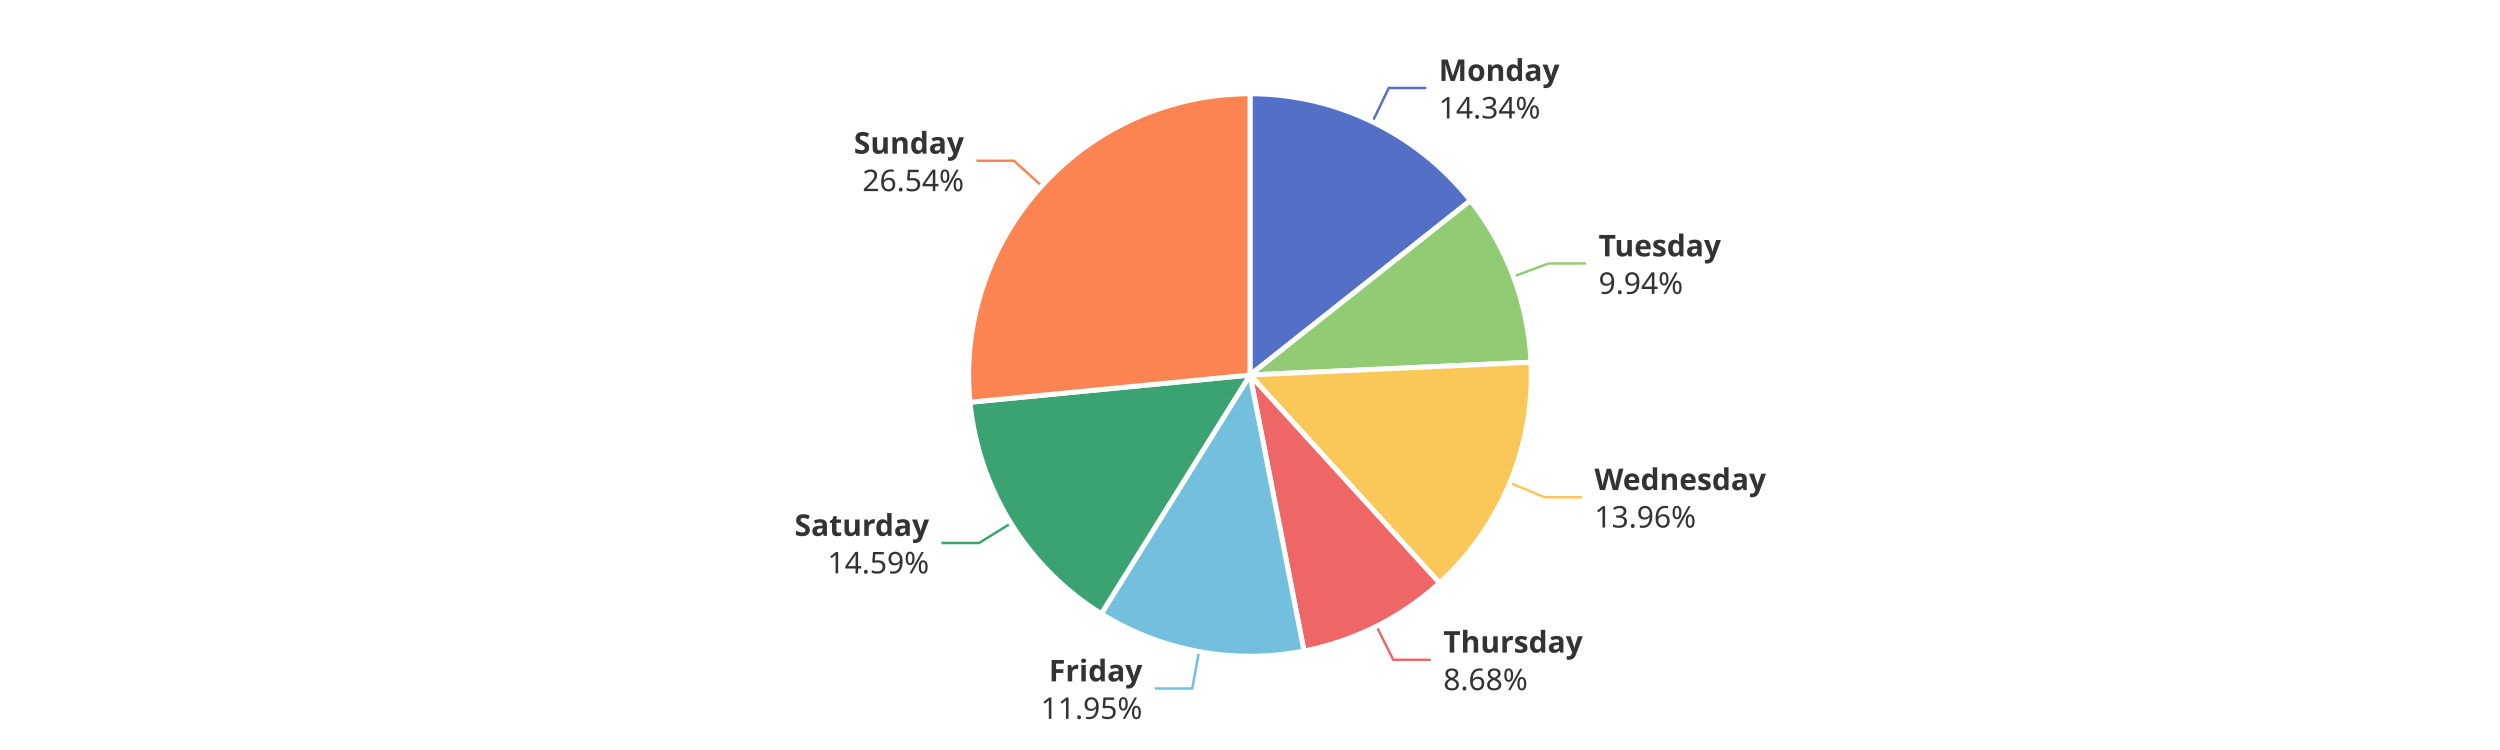
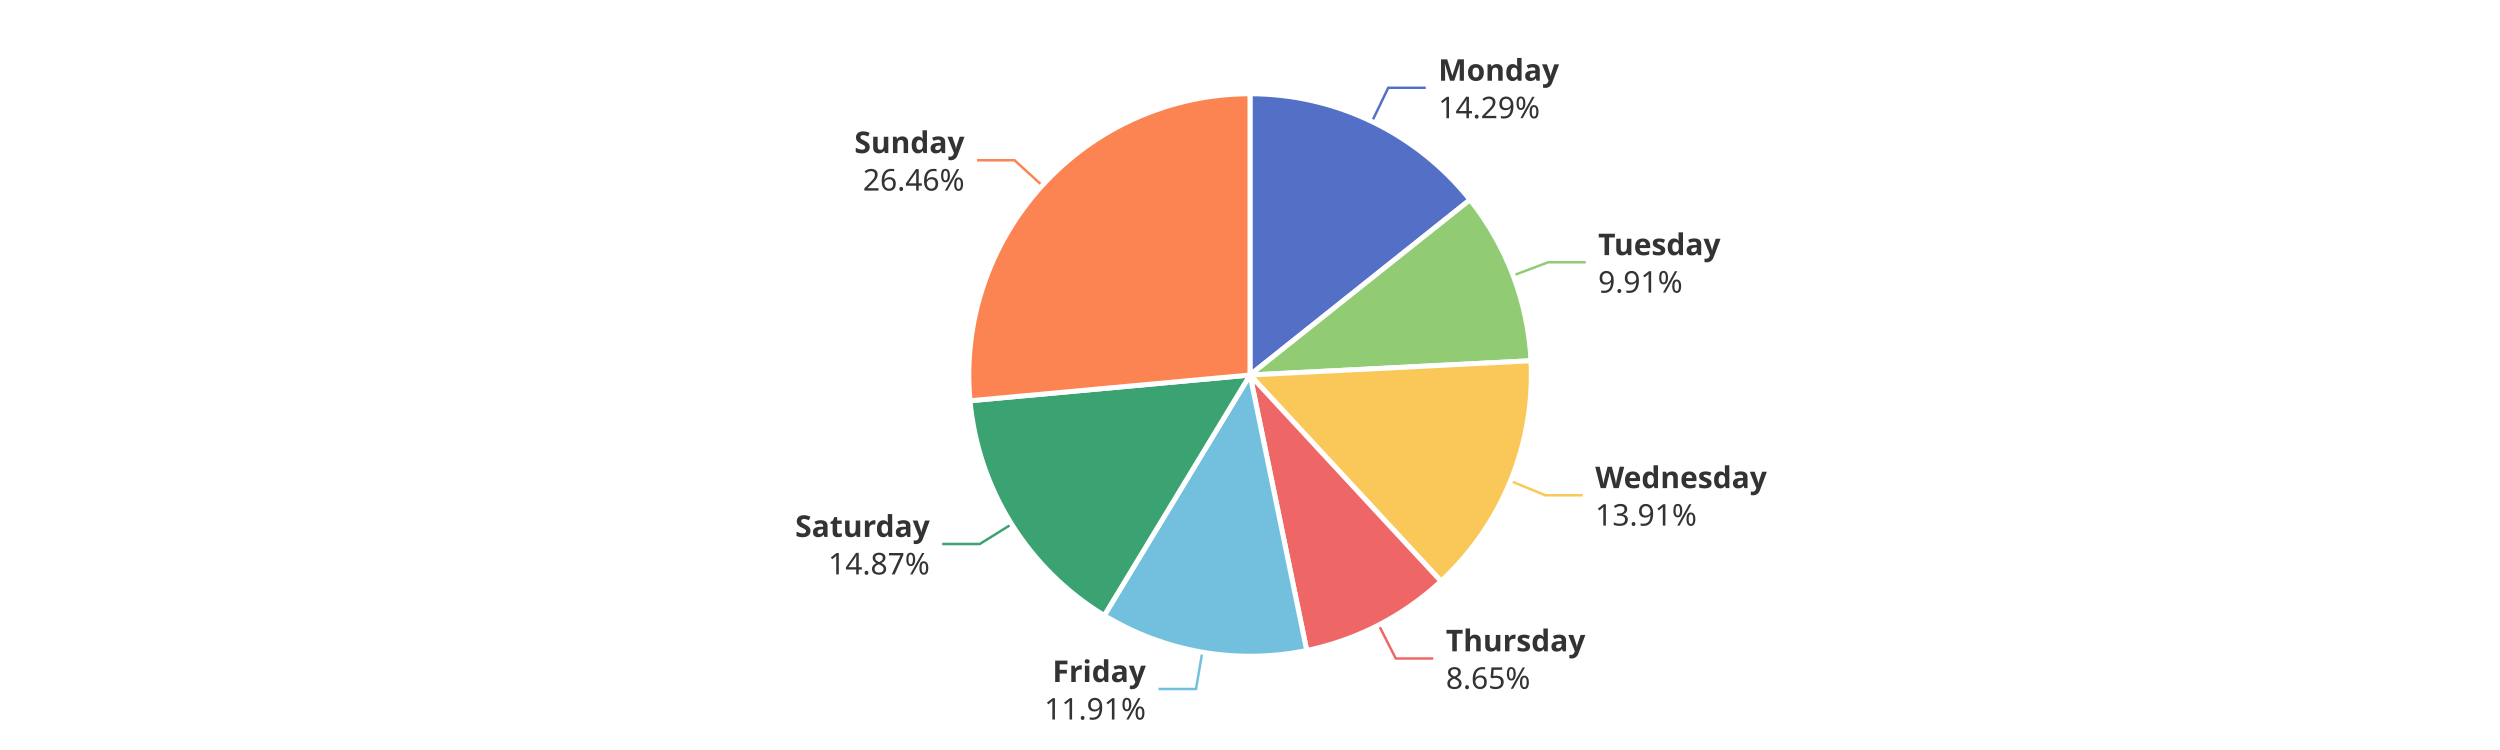
<svg xmlns="http://www.w3.org/2000/svg" width="1000" height="300" version="1.1" baseProfile="full" viewBox="0 0 1000 300">
  <rect width="1000" height="300" x="0" y="0" id="0" fill="#ffffff" />
-   <polyline points="549 48.7 555.5 35.2 570.5 35.2" fill="none" stroke="#5470c6" />
-   <polyline points="605.4 110.6 619.4 105.4 634.4 105.4" fill="none" stroke="#91cc75" />
-   <polyline points="603.9 193.1 617.8 198.9 632.8 198.9" fill="none" stroke="#fac858" />
-   <polyline points="550.6 250.5 557.3 263.9 572.3 263.9" fill="none" stroke="#ee6666" />
-   <polyline points="479.6 260.6 476.9 275.4 461.9 275.4" fill="none" stroke="#73c0de" />
-   <polyline points="404.4 209.3 391.6 217.2 376.6 217.2" fill="none" stroke="#3ba272" />
-   <polyline points="416.7 74.4 405.6 64.3 390.6 64.3" fill="none" stroke="#fc8452" />
-   <path d="M500 37.5A112.5 112.5 0 0 1 588.2 80.2L500 150Z" fill="#5470c6" stroke="#fff" stroke-width="2" stroke-linejoin="round" />
-   <path d="M588.2 80.2A112.5 112.5 0 0 1 612.4 144.9L500 150Z" fill="#91cc75" stroke="#fff" stroke-width="2" stroke-linejoin="round" />
-   <path d="M612.4 144.9A112.5 112.5 0 0 1 575.8 233.2L500 150Z" fill="#fac858" stroke="#fff" stroke-width="2" stroke-linejoin="round" />
-   <path d="M575.8 233.2A112.5 112.5 0 0 1 521.6 260.4L500 150Z" fill="#ee6666" stroke="#fff" stroke-width="2" stroke-linejoin="round" />
-   <path d="M521.6 260.4A112.5 112.5 0 0 1 440.5 245.5L500 150Z" fill="#73c0de" stroke="#fff" stroke-width="2" stroke-linejoin="round" />
-   <path d="M440.5 245.5A112.5 112.5 0 0 1 388 160.9L500 150Z" fill="#3ba272" stroke="#fff" stroke-width="2" stroke-linejoin="round" />
-   <path d="M388 160.9A112.5 112.5 0 0 1 500 37.5L500 150Z" fill="#fc8452" stroke="#fff" stroke-width="2" stroke-linejoin="round" />
-   <path d="M0 -15l42.8 0l0 30l-42.8 0Z" transform="translate(575.516 35.221)" fill="none" />
-   <text dominant-baseline="central" text-anchor="start" style="font-size:12px;font-family:sans-serif;font-weight:bold;" y="-7.5" transform="translate(575.516 35.221)" fill="#333" stroke="rgb(255,255,255)" stroke-width="2" paint-order="stroke" stroke-miterlimit="2">Monday</text>
-   <text dominant-baseline="central" text-anchor="start" style="font-size:12px;font-family:sans-serif;" y="7.5" transform="translate(575.516 35.221)" fill="#333" stroke="rgb(255,255,255)" stroke-width="2" paint-order="stroke" stroke-miterlimit="2">14.34%</text>
-   <path d="M0 -15l46.2 0l0 30l-46.2 0Z" transform="translate(639.4382 105.3819)" fill="none" />
-   <text dominant-baseline="central" text-anchor="start" style="font-size:12px;font-family:sans-serif;font-weight:bold;" y="-7.5" transform="translate(639.4382 105.3819)" fill="#333" stroke="rgb(255,255,255)" stroke-width="2" paint-order="stroke" stroke-miterlimit="2">Tuesday</text>
-   <text dominant-baseline="central" text-anchor="start" style="font-size:12px;font-family:sans-serif;" y="7.5" transform="translate(639.4382 105.3819)" fill="#333" stroke="rgb(255,255,255)" stroke-width="2" paint-order="stroke" stroke-miterlimit="2">9.94%</text>
-   <path d="M0 -15l63.6 0l0 30l-63.6 0Z" transform="translate(637.764 198.8661)" fill="none" />
-   <text dominant-baseline="central" text-anchor="start" style="font-size:12px;font-family:sans-serif;font-weight:bold;" y="-7.5" transform="translate(637.764 198.8661)" fill="#333" stroke="rgb(255,255,255)" stroke-width="2" paint-order="stroke" stroke-miterlimit="2">Wednesday</text>
-   <text dominant-baseline="central" text-anchor="start" style="font-size:12px;font-family:sans-serif;" y="7.5" transform="translate(637.764 198.8661)" fill="#333" stroke="rgb(255,255,255)" stroke-width="2" paint-order="stroke" stroke-miterlimit="2">13.96%</text>
-   <path d="M0 -15l50.2 0l0 30l-50.2 0Z" transform="translate(577.312 263.8929)" fill="none" />
-   <text dominant-baseline="central" text-anchor="start" style="font-size:12px;font-family:sans-serif;font-weight:bold;" y="-7.5" transform="translate(577.312 263.8929)" fill="#333" stroke="rgb(255,255,255)" stroke-width="2" paint-order="stroke" stroke-miterlimit="2">Thursday</text>
-   <text dominant-baseline="central" text-anchor="start" style="font-size:12px;font-family:sans-serif;" y="7.5" transform="translate(577.312 263.8929)" fill="#333" stroke="rgb(255,255,255)" stroke-width="2" paint-order="stroke" stroke-miterlimit="2">8.68%</text>
-   <path d="M-40.9 -15l40.9 0l0 30l-40.9 0Z" transform="translate(456.9357 275.3965)" fill="none" />
-   <text dominant-baseline="central" text-anchor="end" style="font-size:12px;font-family:sans-serif;font-weight:bold;" y="-7.5" transform="translate(456.9357 275.3965)" fill="#333" stroke="rgb(255,255,255)" stroke-width="2" paint-order="stroke" stroke-miterlimit="2">Friday</text>
-   <text dominant-baseline="central" text-anchor="end" style="font-size:12px;font-family:sans-serif;" y="7.5" transform="translate(456.9357 275.3965)" fill="#333" stroke="rgb(255,255,255)" stroke-width="2" paint-order="stroke" stroke-miterlimit="2">11.95%</text>
-   <path d="M-48.2 -15l48.2 0l0 30l-48.2 0Z" transform="translate(371.6457 217.1982)" fill="none" />
-   <text dominant-baseline="central" text-anchor="end" style="font-size:12px;font-family:sans-serif;font-weight:bold;" y="-7.5" transform="translate(371.6457 217.1982)" fill="#333" stroke="rgb(255,255,255)" stroke-width="2" paint-order="stroke" stroke-miterlimit="2">Saturday</text>
-   <text dominant-baseline="central" text-anchor="end" style="font-size:12px;font-family:sans-serif;" y="7.5" transform="translate(371.6457 217.1982)" fill="#333" stroke="rgb(255,255,255)" stroke-width="2" paint-order="stroke" stroke-miterlimit="2">14.59%</text>
-   <path d="M-40.9 -15l40.9 0l0 30l-40.9 0Z" transform="translate(385.5893 64.3095)" fill="none" />
-   <text dominant-baseline="central" text-anchor="end" style="font-size:12px;font-family:sans-serif;font-weight:bold;" y="-7.5" transform="translate(385.5893 64.3095)" fill="#333" stroke="rgb(255,255,255)" stroke-width="2" paint-order="stroke" stroke-miterlimit="2">Sunday</text>
-   <text dominant-baseline="central" text-anchor="end" style="font-size:12px;font-family:sans-serif;" y="7.5" transform="translate(385.5893 64.3095)" fill="#333" stroke="rgb(255,255,255)" stroke-width="2" paint-order="stroke" stroke-miterlimit="2">26.54%</text>
+   <polyline points="548.8 48.6 555.3 35.1 570.3 35.1" fill="none" stroke="#5470c6" />
+   <polyline points="605.2 110.2 619.3 104.9 634.3 104.9" fill="none" stroke="#91cc75" />
+   <polyline points="604.2 192.4 618.1 198.1 633.1 198.1" fill="none" stroke="#fac858" />
+   <polyline points="551.5 250 558.3 263.4 573.3 263.4" fill="none" stroke="#ee6666" />
+   <polyline points="480.9 260.9 478.4 275.6 463.4 275.6" fill="none" stroke="#73c0de" />
+   <polyline points="404.6 209.7 391.9 217.6 376.9 217.6" fill="none" stroke="#3ba272" />
+   <polyline points="416.9 74.2 405.8 64.1 390.8 64.1" fill="none" stroke="#fc8452" />
+   <path d="M500 37.5A112.5 112.5 0 0 1 588 79.9L500 150Z" fill="#5470c6" stroke="#fff" stroke-width="2" stroke-linejoin="round" />
+   <path d="M588 79.9A112.5 112.5 0 0 1 612.4 144.3L500 150Z" fill="#91cc75" stroke="#fff" stroke-width="2" stroke-linejoin="round" />
+   <path d="M612.4 144.3A112.5 112.5 0 0 1 576.4 232.5L500 150Z" fill="#fac858" stroke="#fff" stroke-width="2" stroke-linejoin="round" />
+   <path d="M576.4 232.5A112.5 112.5 0 0 1 522.7 260.2L500 150Z" fill="#ee6666" stroke="#fff" stroke-width="2" stroke-linejoin="round" />
+   <path d="M522.7 260.2A112.5 112.5 0 0 1 441.7 246.2L500 150Z" fill="#73c0de" stroke="#fff" stroke-width="2" stroke-linejoin="round" />
+   <path d="M441.7 246.2A112.5 112.5 0 0 1 388 160.3L500 150Z" fill="#3ba272" stroke="#fff" stroke-width="2" stroke-linejoin="round" />
+   <path d="M388 160.3A112.5 112.5 0 0 1 500 37.5L500 150Z" fill="#fc8452" stroke="#fff" stroke-width="2" stroke-linejoin="round" />
+   <path d="M0 -15l42.8 0l0 30l-42.8 0Z" transform="translate(575.3356 35.1339)" fill="none" />
+   <text dominant-baseline="central" text-anchor="start" style="font-size:12px;font-family:sans-serif;font-weight:bold;" y="-7.5" transform="translate(575.3356 35.1339)" fill="#333" stroke="rgb(255,255,255)" stroke-width="2" paint-order="stroke" stroke-miterlimit="2">Monday</text>
+   <text dominant-baseline="central" text-anchor="start" style="font-size:12px;font-family:sans-serif;" y="7.5" transform="translate(575.3356 35.1339)" fill="#333" stroke="rgb(255,255,255)" stroke-width="2" paint-order="stroke" stroke-miterlimit="2">14.29%</text>
+   <path d="M0 -15l46.2 0l0 30l-46.2 0Z" transform="translate(639.2549 104.8945)" fill="none" />
+   <text dominant-baseline="central" text-anchor="start" style="font-size:12px;font-family:sans-serif;font-weight:bold;" y="-7.5" transform="translate(639.2549 104.8945)" fill="#333" stroke="rgb(255,255,255)" stroke-width="2" paint-order="stroke" stroke-miterlimit="2">Tuesday</text>
+   <text dominant-baseline="central" text-anchor="start" style="font-size:12px;font-family:sans-serif;" y="7.5" transform="translate(639.2549 104.8945)" fill="#333" stroke="rgb(255,255,255)" stroke-width="2" paint-order="stroke" stroke-miterlimit="2">9.91%</text>
+   <path d="M0 -15l63.6 0l0 30l-63.6 0Z" transform="translate(638.0838 198.0882)" fill="none" />
+   <text dominant-baseline="central" text-anchor="start" style="font-size:12px;font-family:sans-serif;font-weight:bold;" y="-7.5" transform="translate(638.0838 198.0882)" fill="#333" stroke="rgb(255,255,255)" stroke-width="2" paint-order="stroke" stroke-miterlimit="2">Wednesday</text>
+   <text dominant-baseline="central" text-anchor="start" style="font-size:12px;font-family:sans-serif;" y="7.5" transform="translate(638.0838 198.0882)" fill="#333" stroke="rgb(255,255,255)" stroke-width="2" paint-order="stroke" stroke-miterlimit="2">13.91%</text>
+   <path d="M0 -15l50.2 0l0 30l-50.2 0Z" transform="translate(578.3473 263.366)" fill="none" />
+   <text dominant-baseline="central" text-anchor="start" style="font-size:12px;font-family:sans-serif;font-weight:bold;" y="-7.5" transform="translate(578.3473 263.366)" fill="#333" stroke="rgb(255,255,255)" stroke-width="2" paint-order="stroke" stroke-miterlimit="2">Thursday</text>
+   <text dominant-baseline="central" text-anchor="start" style="font-size:12px;font-family:sans-serif;" y="7.5" transform="translate(578.3473 263.366)" fill="#333" stroke="rgb(255,255,255)" stroke-width="2" paint-order="stroke" stroke-miterlimit="2">8.65%</text>
+   <path d="M-40.9 -15l40.9 0l0 30l-40.9 0Z" transform="translate(458.3553 275.6493)" fill="none" />
+   <text dominant-baseline="central" text-anchor="end" style="font-size:12px;font-family:sans-serif;font-weight:bold;" y="-7.5" transform="translate(458.3553 275.6493)" fill="#333" stroke="rgb(255,255,255)" stroke-width="2" paint-order="stroke" stroke-miterlimit="2">Friday</text>
+   <text dominant-baseline="central" text-anchor="end" style="font-size:12px;font-family:sans-serif;" y="7.5" transform="translate(458.3553 275.6493)" fill="#333" stroke="rgb(255,255,255)" stroke-width="2" paint-order="stroke" stroke-miterlimit="2">11.91%</text>
+   <path d="M-48.2 -15l48.2 0l0 30l-48.2 0Z" transform="translate(371.8998 217.6062)" fill="none" />
+   <text dominant-baseline="central" text-anchor="end" style="font-size:12px;font-family:sans-serif;font-weight:bold;" y="-7.5" transform="translate(371.8998 217.6062)" fill="#333" stroke="rgb(255,255,255)" stroke-width="2" paint-order="stroke" stroke-miterlimit="2">Saturday</text>
+   <text dominant-baseline="central" text-anchor="end" style="font-size:12px;font-family:sans-serif;" y="7.5" transform="translate(371.8998 217.6062)" fill="#333" stroke="rgb(255,255,255)" stroke-width="2" paint-order="stroke" stroke-miterlimit="2">14.87%</text>
+   <path d="M-40.9 -15l40.9 0l0 30l-40.9 0Z" transform="translate(385.8049 64.0725)" fill="none" />
+   <text dominant-baseline="central" text-anchor="end" style="font-size:12px;font-family:sans-serif;font-weight:bold;" y="-7.5" transform="translate(385.8049 64.0725)" fill="#333" stroke="rgb(255,255,255)" stroke-width="2" paint-order="stroke" stroke-miterlimit="2">Sunday</text>
+   <text dominant-baseline="central" text-anchor="end" style="font-size:12px;font-family:sans-serif;" y="7.5" transform="translate(385.8049 64.0725)" fill="#333" stroke="rgb(255,255,255)" stroke-width="2" paint-order="stroke" stroke-miterlimit="2">26.46%</text>
</svg>
